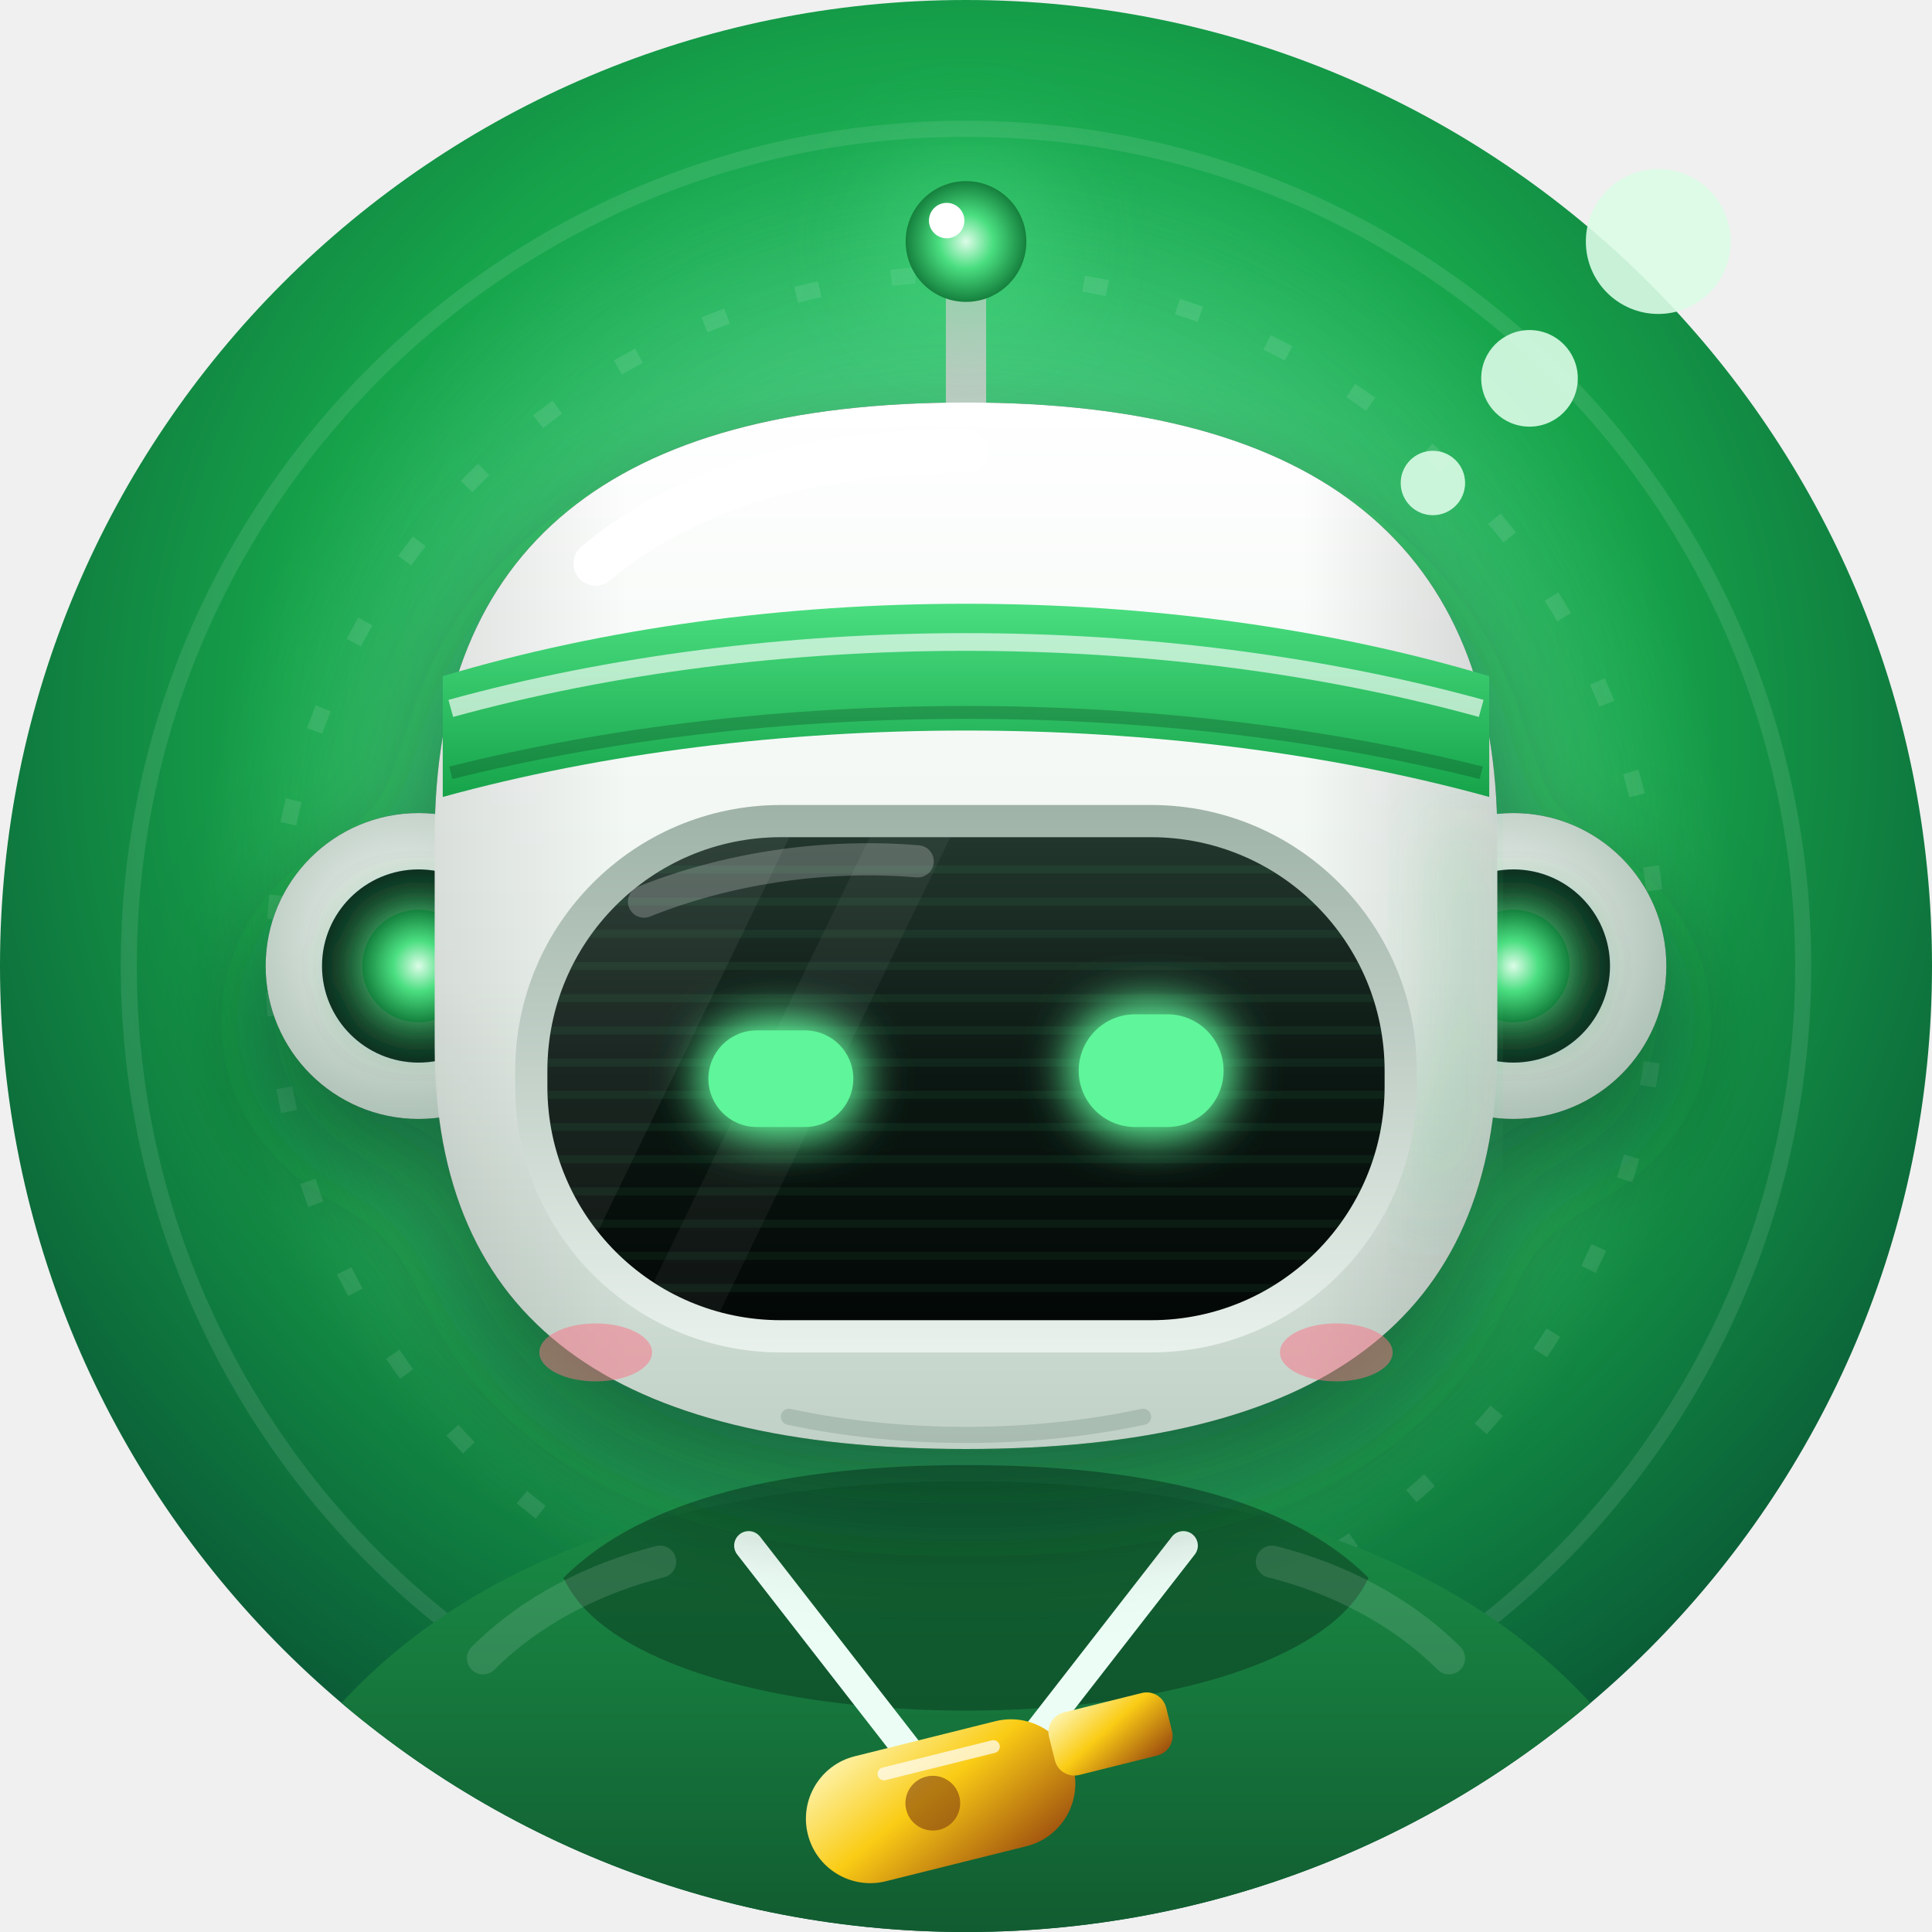
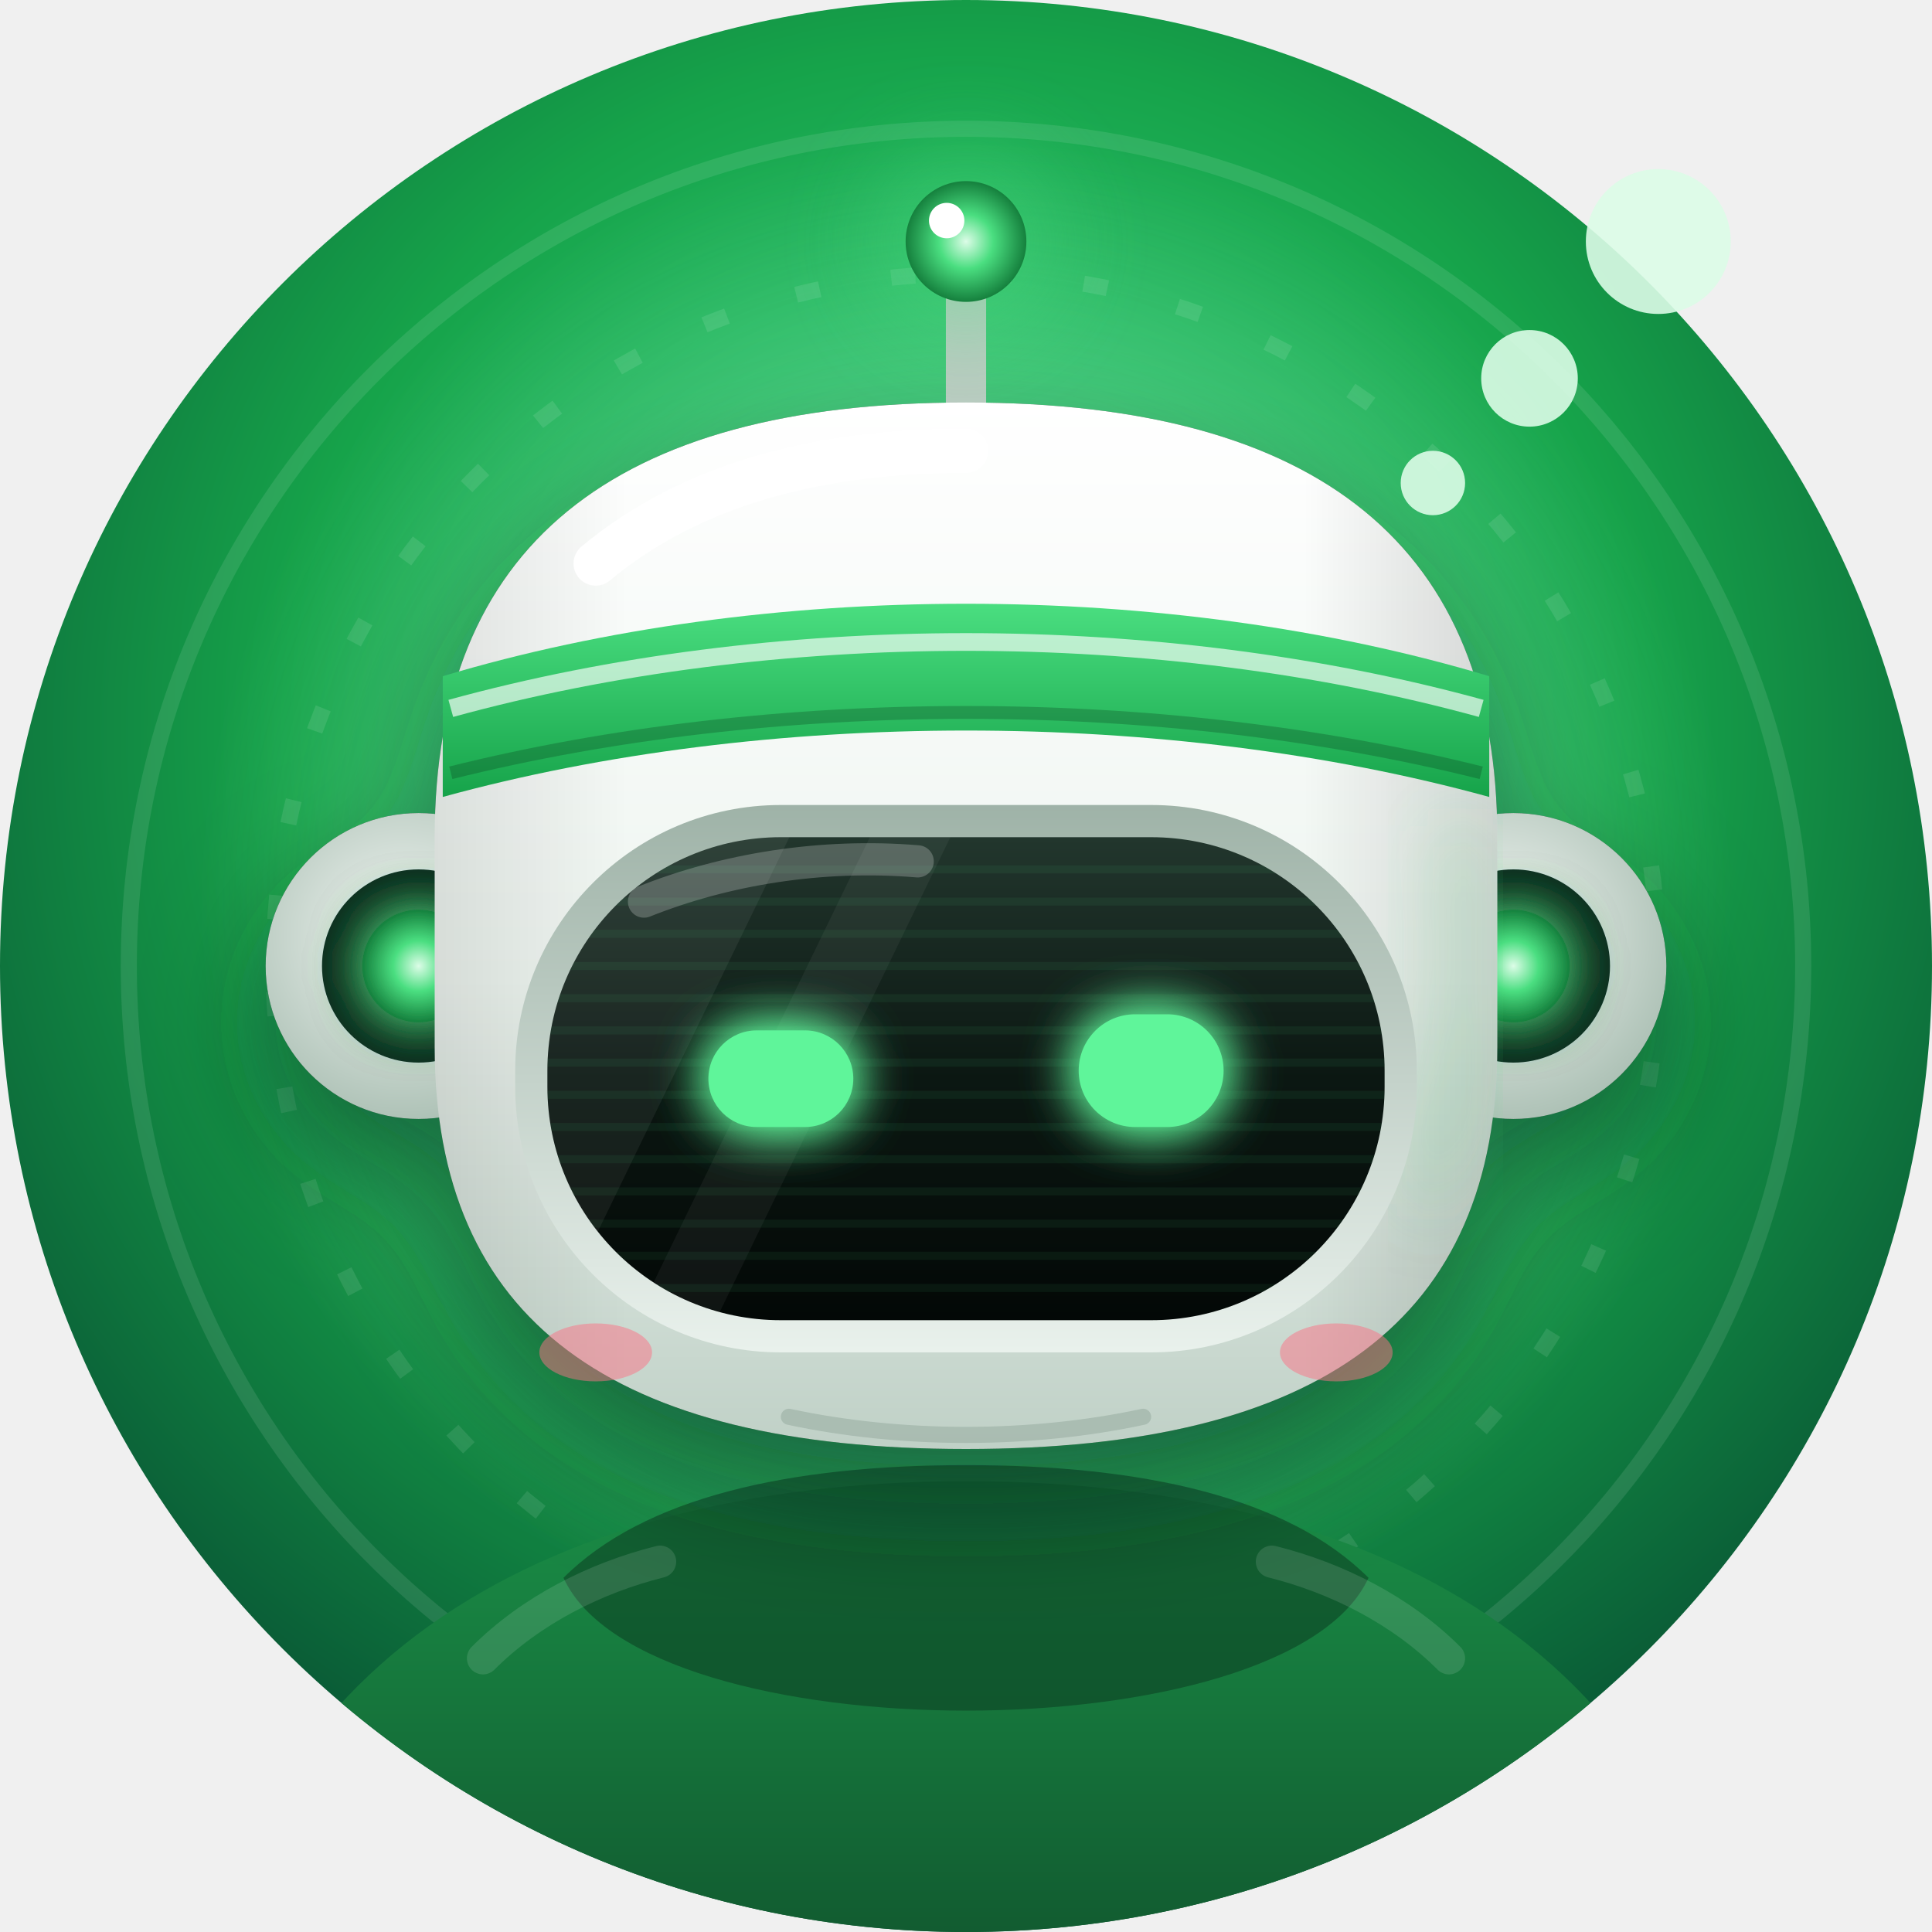
<svg xmlns="http://www.w3.org/2000/svg" viewBox="0 0 240 240">
  <defs>
    <radialGradient id="bgt" cx="50%" cy="38%" r="70%">
      <stop offset="0" stop-color="#3EE08A" />
      <stop offset=".5" stop-color="#16A34A" />
      <stop offset="1" stop-color="#053D2E" />
    </radialGradient>
    <radialGradient id="halot" cx="50%" cy="50%" r="50%">
      <stop offset="0" stop-color="#BBF7D0" stop-opacity=".55" />
      <stop offset="1" stop-color="#BBF7D0" stop-opacity="0" />
    </radialGradient>
    <linearGradient id="headt" x1="0" y1="0" x2="0" y2="1">
      <stop offset="0" stop-color="#FFFFFF" />
      <stop offset=".55" stop-color="#EEF5F0" />
      <stop offset="1" stop-color="#BFD0C6" />
    </linearGradient>
    <linearGradient id="headSidet" x1="0" y1="0" x2="1" y2="0">
      <stop offset="0" stop-color="#000" stop-opacity=".10" />
      <stop offset=".18" stop-color="#000" stop-opacity="0" />
      <stop offset=".82" stop-color="#000" stop-opacity="0" />
      <stop offset="1" stop-color="#000" stop-opacity=".14" />
    </linearGradient>
    <linearGradient id="visort" x1="0" y1="0" x2="0" y2="1">
      <stop offset="0" stop-color="#22362D" />
      <stop offset=".5" stop-color="#0B1712" />
      <stop offset="1" stop-color="#030806" />
    </linearGradient>
    <linearGradient id="bezelt" x1="0" y1="0" x2="0" y2="1">
      <stop offset="0" stop-color="#9FB3A8" />
      <stop offset="1" stop-color="#E9F1EC" />
    </linearGradient>
    <linearGradient id="hoodt" x1="0" y1="0" x2="0" y2="1">
      <stop offset="0" stop-color="#1A8F47" />
      <stop offset="1" stop-color="#0F4D2A" />
    </linearGradient>
    <linearGradient id="bandt" x1="0" y1="0" x2="0" y2="1">
      <stop offset="0" stop-color="#4ADE80" />
      <stop offset="1" stop-color="#16A34A" />
    </linearGradient>
    <linearGradient id="goldt" x1="0" y1="0" x2="1" y2="1">
      <stop offset="0" stop-color="#FEF9C3" />
      <stop offset=".45" stop-color="#FACC15" />
      <stop offset="1" stop-color="#92400E" />
    </linearGradient>
    <radialGradient id="eart" cx="45%" cy="40%" r="65%">
      <stop offset="0" stop-color="#F3F7F4" />
      <stop offset="1" stop-color="#A9BEB2" />
    </radialGradient>
    <radialGradient id="ledt" cx="50%" cy="50%" r="50%">
      <stop offset="0" stop-color="#DCFCE7" />
      <stop offset=".45" stop-color="#4ADE80" />
      <stop offset="1" stop-color="#15803D" />
    </radialGradient>
    <filter id="glowt" x="-80%" y="-80%" width="260%" height="260%">
      <feGaussianBlur stdDeviation="3.2" result="b" />
      <feMerge>
        <feMergeNode in="b" />
        <feMergeNode in="b" />
        <feMergeNode in="SourceGraphic" />
      </feMerge>
    </filter>
    <filter id="softt" x="-50%" y="-50%" width="200%" height="200%">
      <feGaussianBlur stdDeviation="5" />
    </filter>
    <filter id="sht" x="-30%" y="-30%" width="160%" height="170%">
      <feDropShadow dx="0" dy="7" stdDeviation="7" flood-color="#022C22" flood-opacity=".55" />
    </filter>
    <clipPath id="clipt">
      <circle cx="120" cy="120" r="120" />
    </clipPath>
    <clipPath id="vclipt">
      <rect x="68" y="104" width="104" height="60" rx="29" />
    </clipPath>
  </defs>
  <circle cx="120" cy="120" r="120" fill="url(#bgt)" />
  <g clip-path="url(#clipt)">
    <circle cx="120" cy="112" r="96" fill="url(#halot)" />
    <g opacity=".10" stroke="#fff" stroke-width="2">
      <circle cx="120" cy="120" r="104" fill="none" />
      <circle cx="120" cy="120" r="86" fill="none" stroke-dasharray="3 9" />
    </g>
    <path d="M24 256c4-48 42-72 96-72s92 24 96 72z" fill="url(#hoodt)" />
    <path d="M70 196c10 22 90 22 100 0c-10-10-28-14-50-14s-40 4-50 14z" fill="#0B3D21" opacity=".55" />
    <path fill="none" d="M60 206c6-6 14-10 22-12M180 206c-6-6-14-10-22-12" stroke="#fff" stroke-opacity=".12" stroke-width="4" stroke-linecap="round" />
-     <path fill="none" d="M93 192l21 27M147 192l-21 27" stroke="#ECFDF5" stroke-width="3.6" stroke-linecap="round" />
-     <g transform="translate(120 224) rotate(-14)">
-       <circle cx="-15" cy="-2" r="3.5" fill="none" stroke="#E5E7EB" stroke-width="2" />
-       <path d="M-12 -9h18a8 8 0 0 1 8 8v0a8 8 0 0 1-8 8h-18a8 8 0 0 1 0-16z" fill="url(#goldt)" />
-       <rect x="12" y="-8" width="15" height="8" rx="2.5" fill="url(#goldt)" />
-       <circle cx="-4" cy="-1" r="3.4" fill="#78350F" opacity=".55" />
-       <path fill="none" d="M-9 -6h14" stroke="#fff" stroke-opacity=".7" stroke-width="1.6" stroke-linecap="round" />
-     </g>
  </g>
  <g filter="url(#sht)" opacity=".9">
    <circle cx="52" cy="120" r="19" fill="#0B3D21" />
    <circle cx="188" cy="120" r="19" fill="#0B3D21" />
    <path d="M120 50c-44 0-66 18-66 54v26c0 34 22 50 66 50s66-16 66-50v-26c0-36-22-54-66-54z" fill="#0B3D21" />
  </g>
  <g>
    <path fill="none" d="M120 54v-18" stroke="#B9CBC0" stroke-width="5" stroke-linecap="round" />
    <circle cx="120" cy="30" r="12" fill="#4ADE80" opacity=".35" filter="url(#softt)" />
    <circle cx="120" cy="30" r="7.5" fill="url(#ledt)" />
    <circle cx="117.6" cy="27.4" r="2.2" fill="#fff" />
    <g>
      <circle cx="52" cy="120" r="19" fill="url(#eart)" />
      <circle cx="52" cy="120" r="12" fill="#0F2A1D" />
      <circle cx="52" cy="120" r="7" fill="url(#ledt)" filter="url(#glowt)" />
      <circle cx="188" cy="120" r="19" fill="url(#eart)" />
      <circle cx="188" cy="120" r="12" fill="#0F2A1D" />
      <circle cx="188" cy="120" r="7" fill="url(#ledt)" filter="url(#glowt)" />
    </g>
    <path d="M120 50c-44 0-66 18-66 54v26c0 34 22 50 66 50s66-16 66-50v-26c0-36-22-54-66-54z" fill="url(#headt)" />
    <path d="M120 50c-44 0-66 18-66 54v26c0 34 22 50 66 50s66-16 66-50v-26c0-36-22-54-66-54z" fill="url(#headSidet)" />
    <path fill="none" d="M74 70c12-10 28-14 46-14" stroke="#fff" stroke-width="5.5" stroke-linecap="round" />
    <path d="M182 104c2 14 2 30-6 44" stroke="#4ADE80" stroke-opacity=".5" stroke-width="3" stroke-linecap="round" fill="none" filter="url(#softt)" />
    <path d="M55 84c40-12 90-12 130 0v15c-40-11-90-11-130 0z" fill="url(#bandt)" />
    <path d="M56 88c40-11 88-11 128 0" stroke="#fff" stroke-opacity=".65" stroke-width="2.2" fill="none" />
    <path d="M56 96c40-10 88-10 128 0" stroke="#052E16" stroke-opacity=".25" stroke-width="1.6" fill="none" />
    <rect x="64" y="100" width="112" height="68" rx="33" fill="url(#bezelt)" />
    <rect x="68" y="104" width="104" height="60" rx="29" fill="url(#visort)" />
    <g clip-path="url(#vclipt)">
      <path d="M60 100l40 0-34 70h-12z" fill="#fff" opacity=".06" />
      <path d="M110 100h10l-34 70h-10z" fill="#fff" opacity=".05" />
      <g opacity=".07" stroke="#4ADE80">
        <path d="M68 108h104" />
        <path d="M68 112h104" />
        <path d="M68 116h104" />
        <path d="M68 120h104" />
        <path d="M68 124h104" />
        <path d="M68 128h104" />
        <path d="M68 132h104" />
        <path d="M68 136h104" />
        <path d="M68 140h104" />
        <path d="M68 144h104" />
        <path d="M68 148h104" />
        <path d="M68 152h104" />
        <path d="M68 156h104" />
        <path d="M68 160h104" />
      </g>
      <g filter="url(#glowt)" fill="#5EF59A">
        <rect x="88" y="128" width="18" height="12" rx="6" />
        <rect x="134" y="126" width="18" height="14" rx="7" />
      </g>
      <path fill="none" d="M111 152h18" stroke="#86EFAC" stroke-width="4.5" stroke-linecap="round" filter="url(#glowt)" />
    </g>
    <path fill="none" d="M80 112c10-4 22-6 34-5" stroke="#fff" stroke-opacity=".22" stroke-width="4" stroke-linecap="round" />
    <g fill="#DCFCE7" opacity=".9">
      <circle cx="178" cy="60" r="4" />
      <circle cx="190" cy="47" r="6" />
      <circle cx="206" cy="30" r="9" />
    </g>
    <ellipse cx="74" cy="168" rx="7" ry="3.6" fill="#FB7185" opacity=".5" />
    <ellipse cx="166" cy="168" rx="7" ry="3.6" fill="#FB7185" opacity=".5" />
    <path d="M98 176c14 3 30 3 44 0" stroke="#9FB3A8" stroke-width="2" stroke-linecap="round" fill="none" opacity=".7" />
  </g>
</svg>
